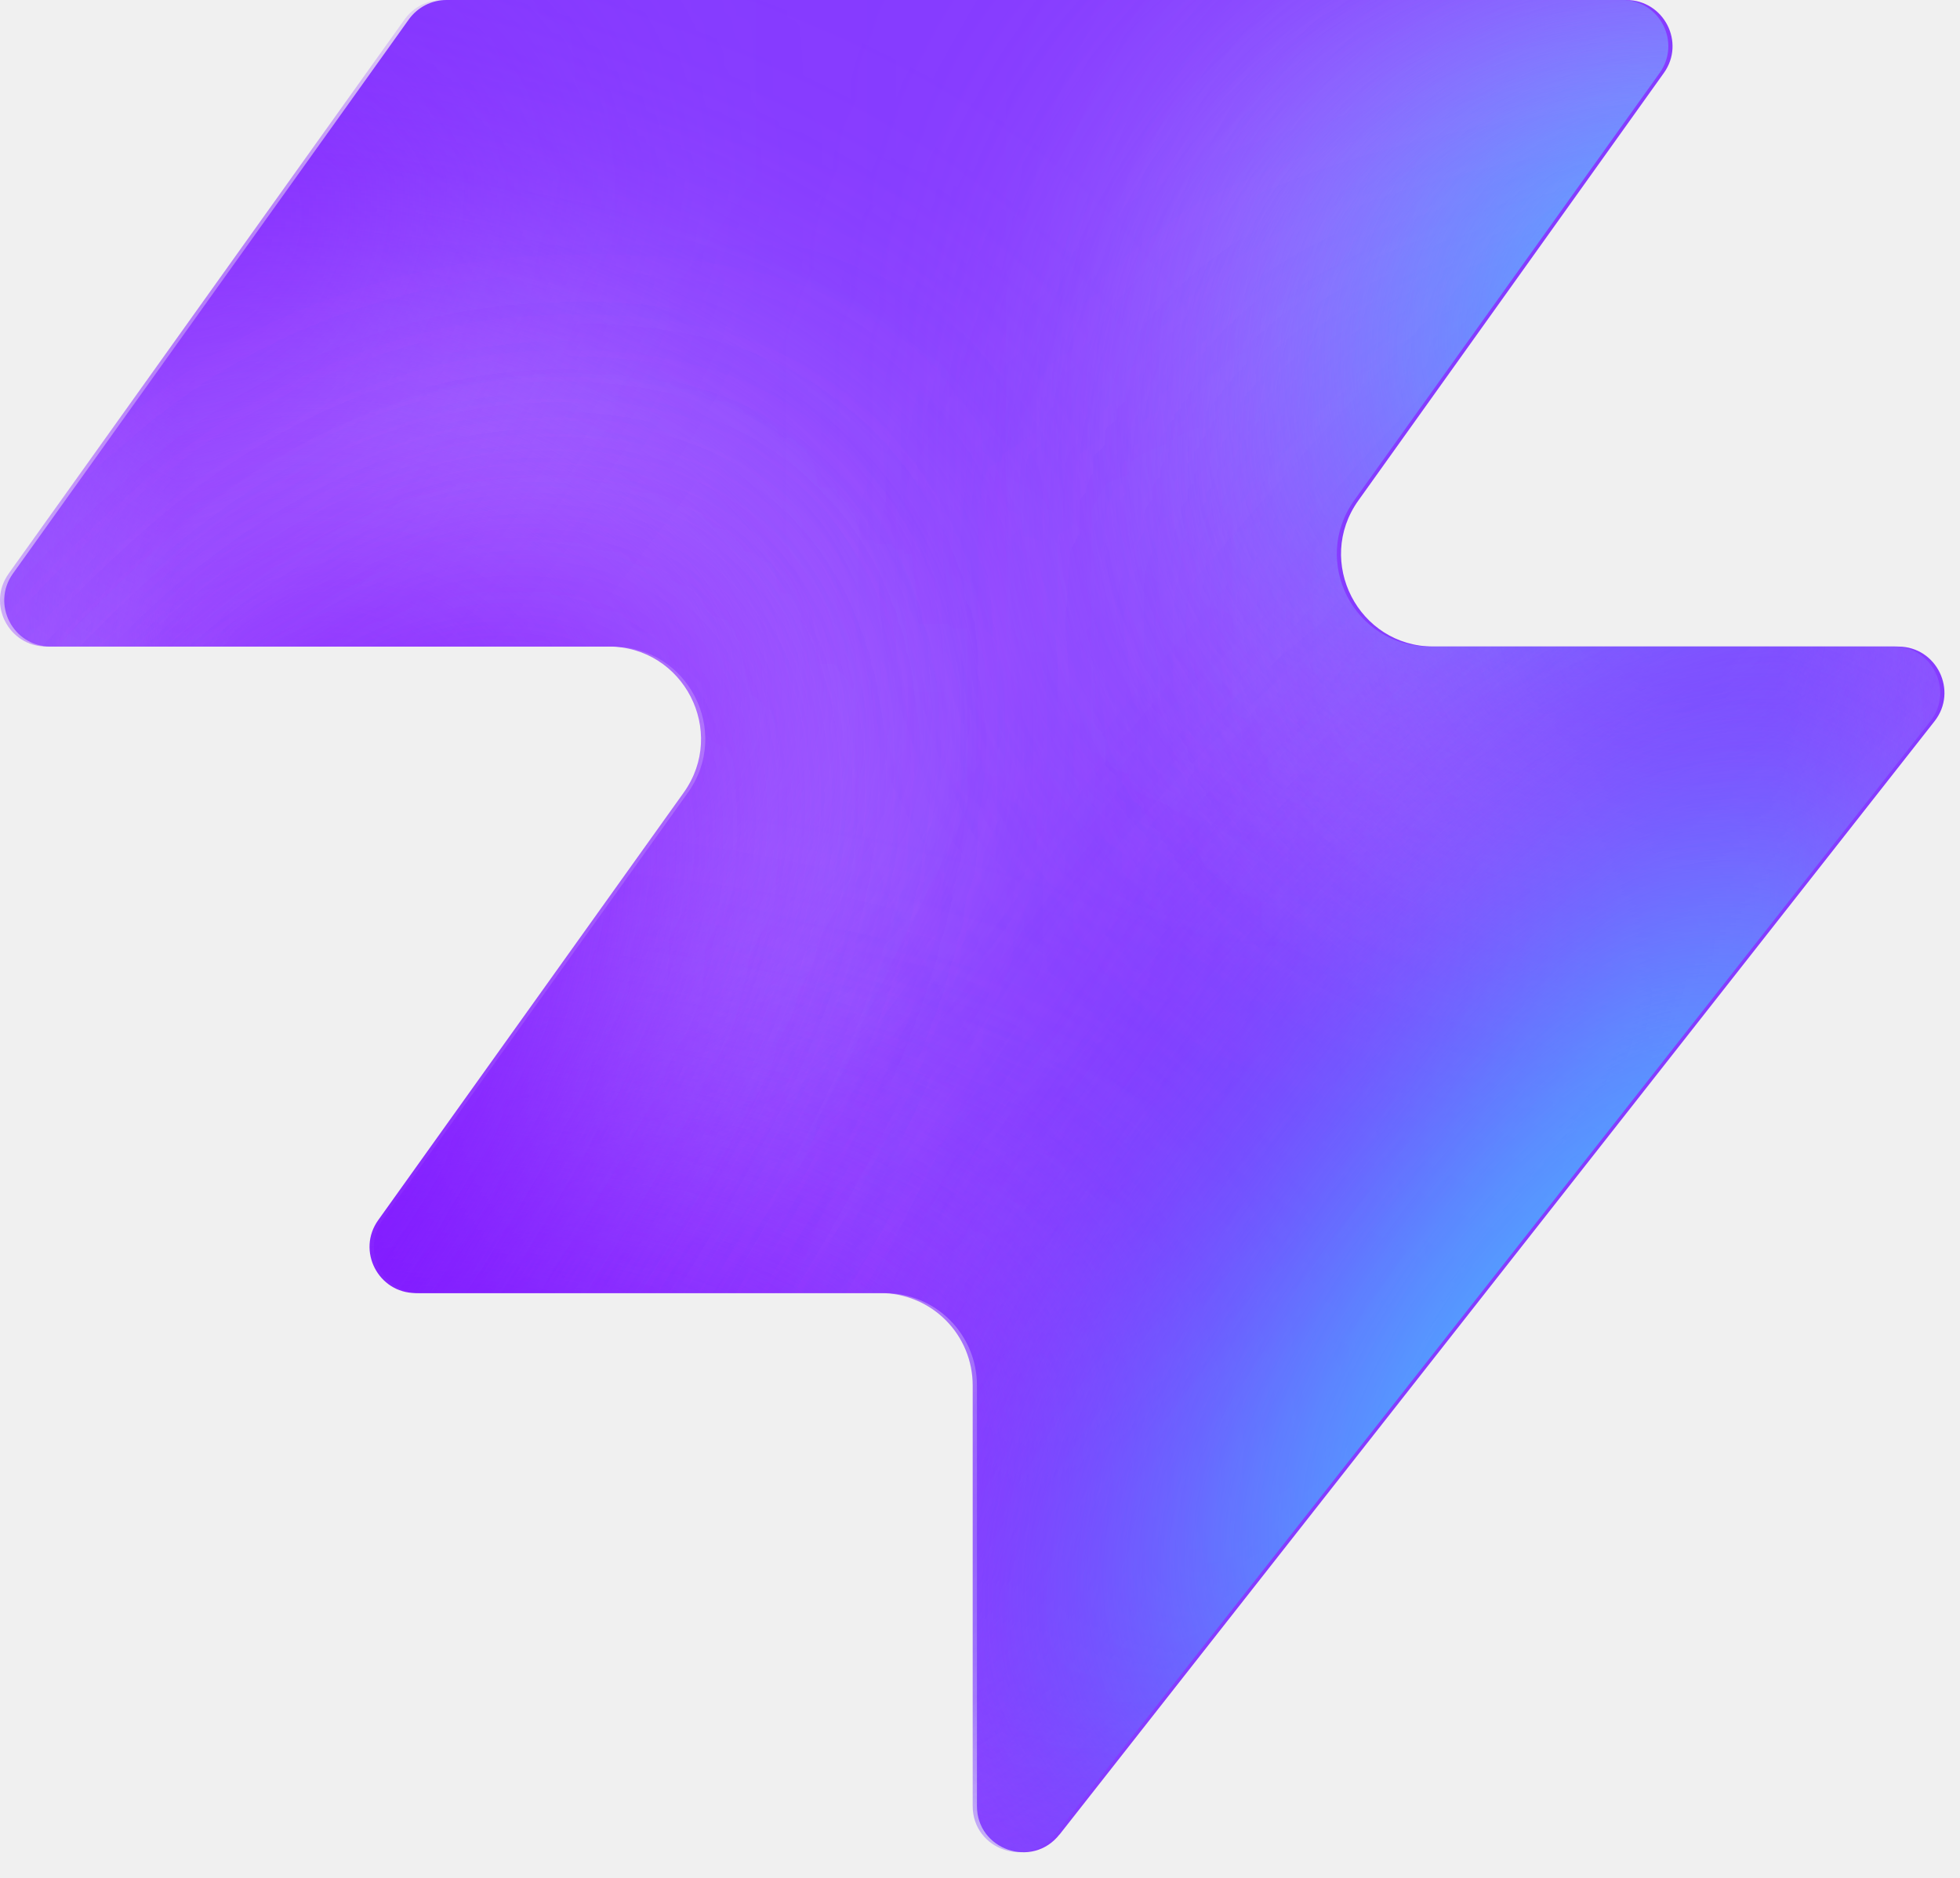
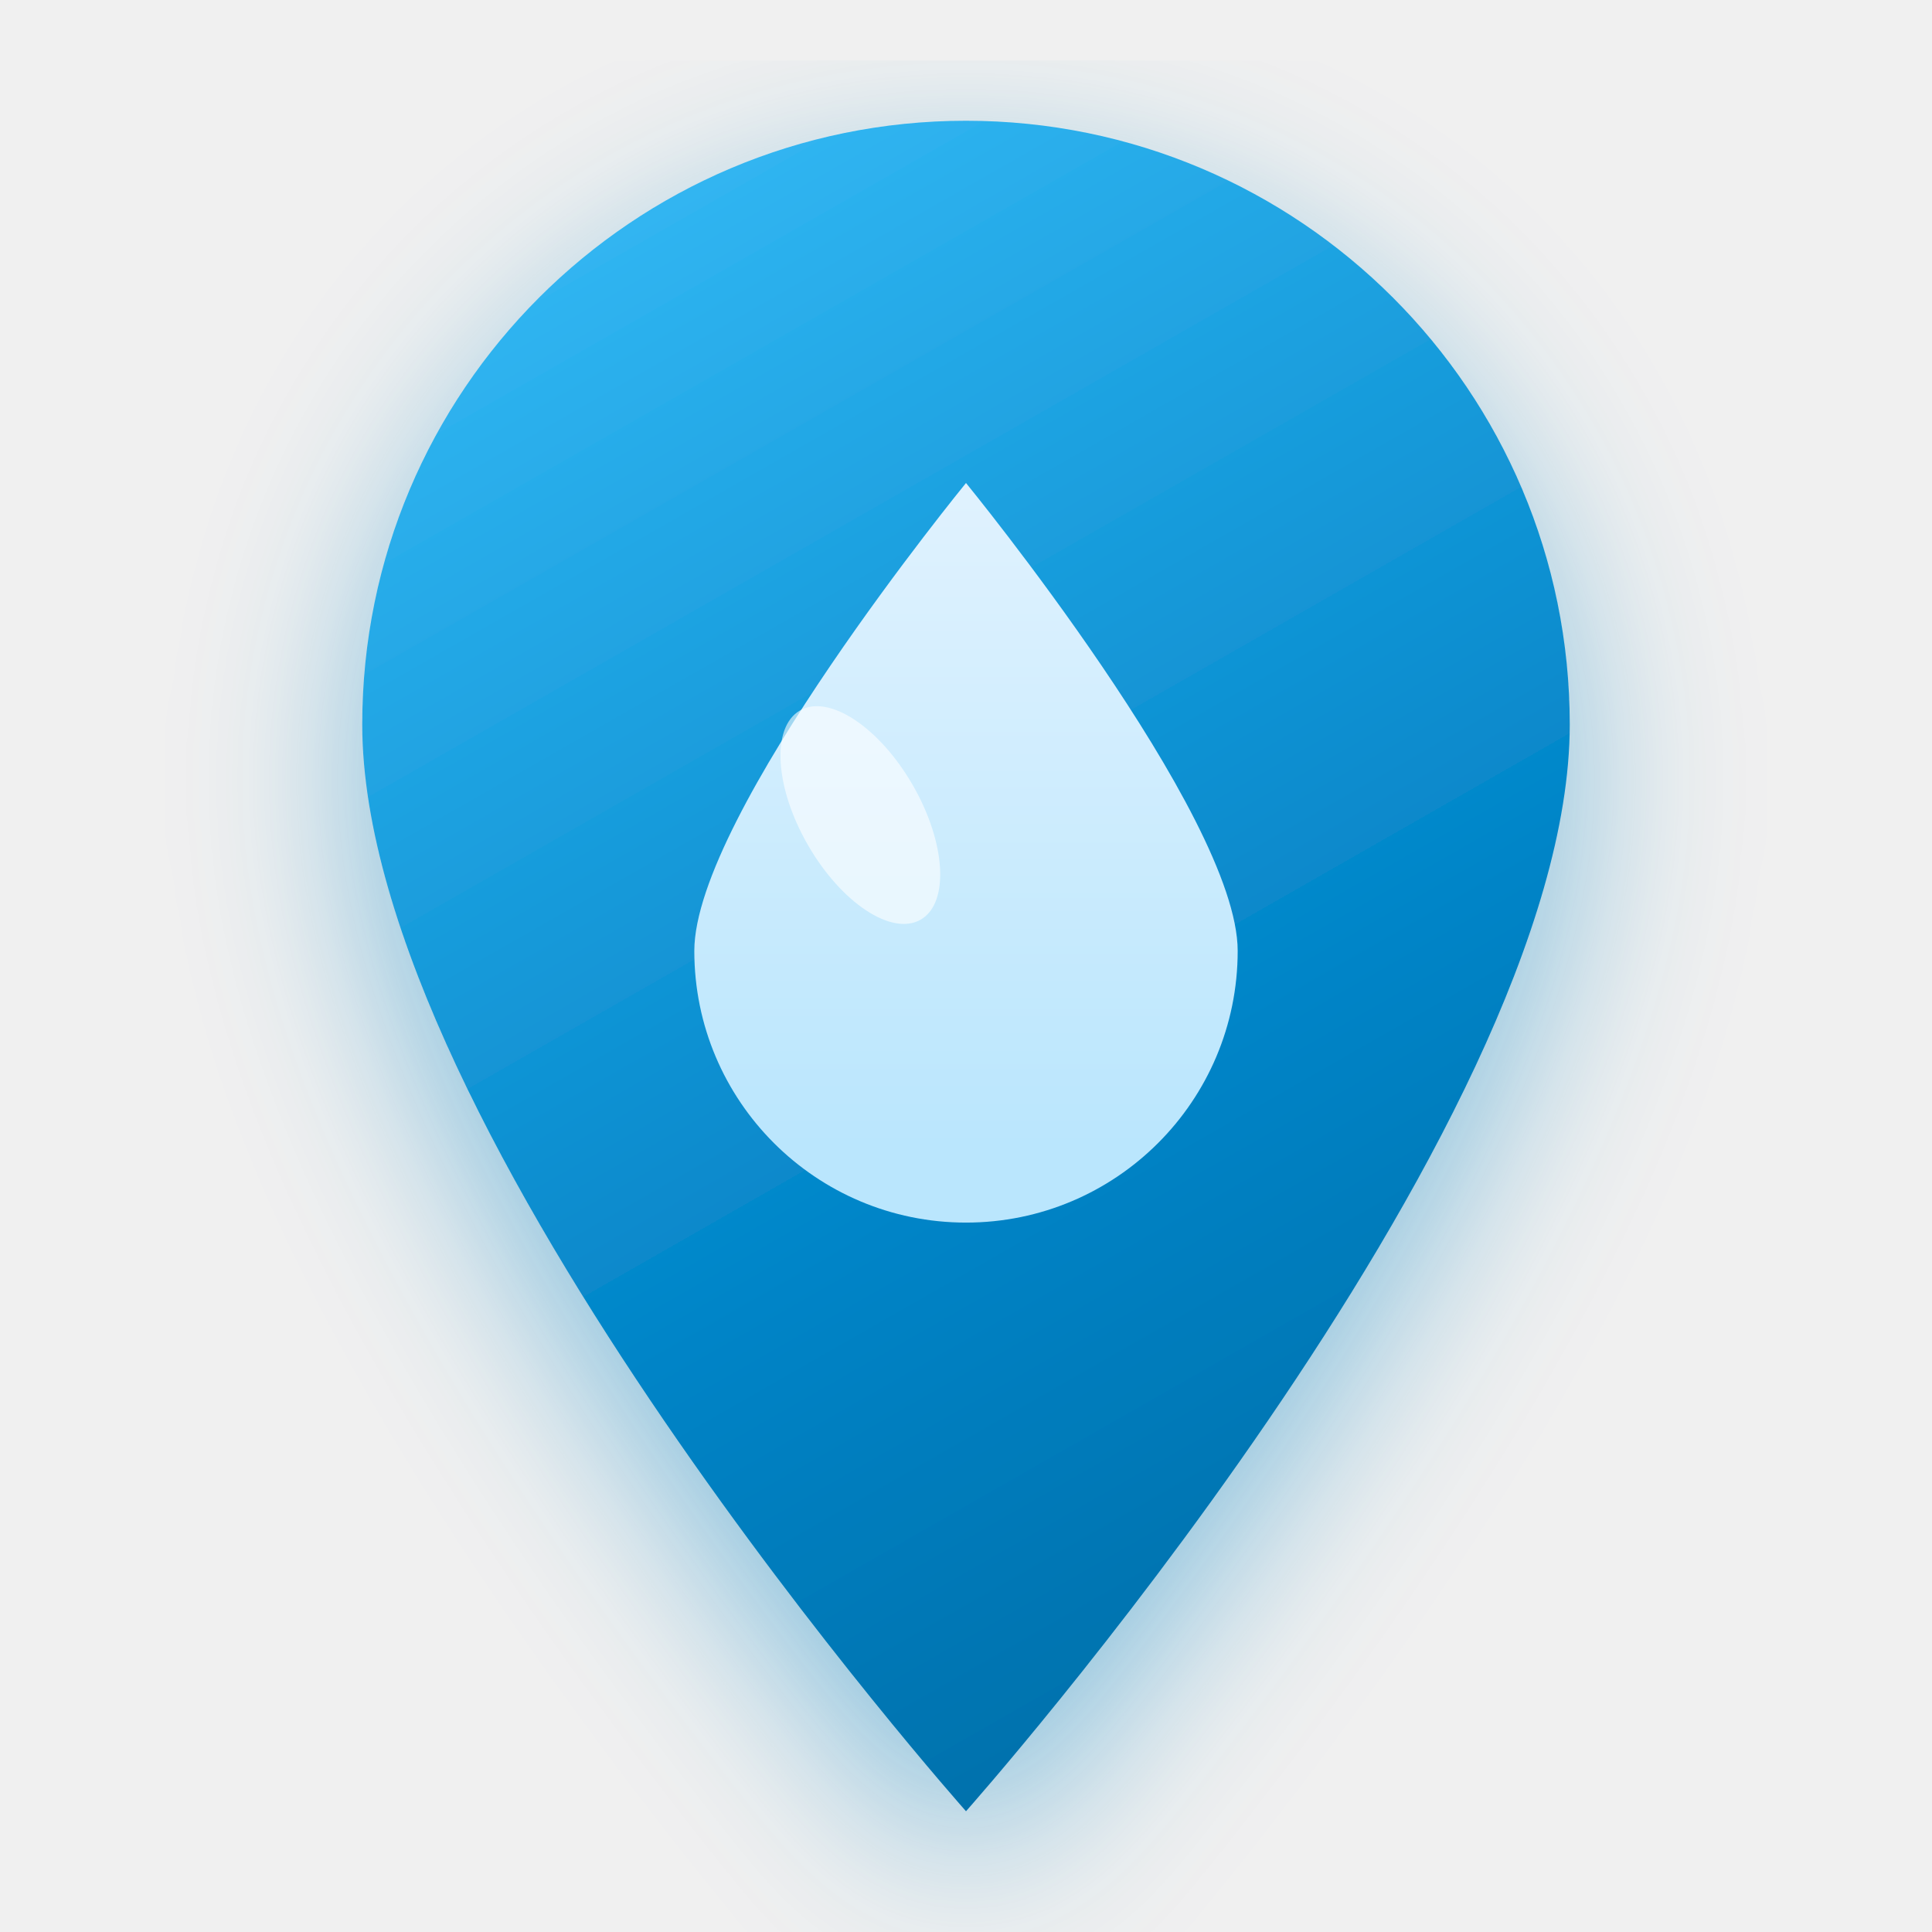
- <svg xmlns="http://www.w3.org/2000/svg" width="48" height="46" fill="none" viewBox="0 0 48 46">
-   <path fill="#863bff" d="M25.946 44.938c-.664.845-2.021.375-2.021-.698V33.937a2.26 2.26 0 0 0-2.262-2.262H10.287c-.92 0-1.456-1.04-.92-1.788l7.48-10.471c1.07-1.497 0-3.578-1.842-3.578H1.237c-.92 0-1.456-1.04-.92-1.788L10.013.474c.214-.297.556-.474.92-.474h28.894c.92 0 1.456 1.04.92 1.788l-7.48 10.471c-1.07 1.498 0 3.579 1.842 3.579h11.377c.943 0 1.473 1.088.89 1.83L25.947 44.94z" style="fill:#863bff;fill:color(display-p3 .525 .23 1);fill-opacity:1" />
-   <mask id="a" width="48" height="46" x="0" y="0" maskUnits="userSpaceOnUse" style="mask-type:alpha">
-     <path fill="#000" d="M25.842 44.938c-.664.844-2.021.375-2.021-.698V33.937a2.26 2.26 0 0 0-2.262-2.262H10.183c-.92 0-1.456-1.04-.92-1.788l7.48-10.471c1.07-1.498 0-3.579-1.842-3.579H1.133c-.92 0-1.456-1.04-.92-1.787L9.91.473c.214-.297.556-.474.92-.474h28.894c.92 0 1.456 1.04.92 1.788l-7.48 10.471c-1.07 1.498 0 3.578 1.842 3.578h11.377c.943 0 1.473 1.088.89 1.832L25.843 44.94z" style="fill:#000;fill-opacity:1" />
-   </mask>
-   <g mask="url(#a)">
-     <g filter="url(#b)">
-       <ellipse cx="5.508" cy="14.704" fill="#ede6ff" rx="5.508" ry="14.704" style="fill:#ede6ff;fill:color(display-p3 .927 .903 1);fill-opacity:1" transform="matrix(.00324 1 1 -.00324 -4.47 31.516)" />
-     </g>
-     <g filter="url(#c)">
-       <ellipse cx="10.399" cy="29.851" fill="#ede6ff" rx="10.399" ry="29.851" style="fill:#ede6ff;fill:color(display-p3 .927 .903 1);fill-opacity:1" transform="matrix(.00324 1 1 -.00324 -39.328 7.883)" />
-     </g>
-     <g filter="url(#d)">
-       <ellipse cx="5.508" cy="30.487" fill="#7e14ff" rx="5.508" ry="30.487" style="fill:#7e14ff;fill:color(display-p3 .492 .077 1);fill-opacity:1" transform="rotate(89.814 -25.913 -14.639)scale(1 -1)" />
-     </g>
-     <g filter="url(#e)">
-       <ellipse cx="5.508" cy="30.599" fill="#7e14ff" rx="5.508" ry="30.599" style="fill:#7e14ff;fill:color(display-p3 .492 .077 1);fill-opacity:1" transform="rotate(89.814 -32.644 -3.334)scale(1 -1)" />
-     </g>
-     <g filter="url(#f)">
-       <ellipse cx="5.508" cy="30.599" fill="#7e14ff" rx="5.508" ry="30.599" style="fill:#7e14ff;fill:color(display-p3 .492 .077 1);fill-opacity:1" transform="matrix(.00324 1 1 -.00324 -34.34 30.47)" />
-     </g>
-     <g filter="url(#g)">
-       <ellipse cx="14.072" cy="22.078" fill="#ede6ff" rx="14.072" ry="22.078" style="fill:#ede6ff;fill:color(display-p3 .927 .903 1);fill-opacity:1" transform="rotate(93.35 24.506 48.493)scale(-1 1)" />
-     </g>
-     <g filter="url(#h)">
-       <ellipse cx="3.47" cy="21.501" fill="#7e14ff" rx="3.47" ry="21.501" style="fill:#7e14ff;fill:color(display-p3 .492 .077 1);fill-opacity:1" transform="rotate(89.009 28.708 47.59)scale(-1 1)" />
-     </g>
-     <g filter="url(#i)">
-       <ellipse cx="3.47" cy="21.501" fill="#7e14ff" rx="3.47" ry="21.501" style="fill:#7e14ff;fill:color(display-p3 .492 .077 1);fill-opacity:1" transform="rotate(89.009 28.708 47.59)scale(-1 1)" />
-     </g>
-     <g filter="url(#j)">
-       <ellipse cx=".387" cy="8.972" fill="#7e14ff" rx="4.407" ry="29.108" style="fill:#7e14ff;fill:color(display-p3 .492 .077 1);fill-opacity:1" transform="rotate(39.51 .387 8.972)" />
-     </g>
-     <g filter="url(#k)">
-       <ellipse cx="47.523" cy="-6.092" fill="#7e14ff" rx="4.407" ry="29.108" style="fill:#7e14ff;fill:color(display-p3 .492 .077 1);fill-opacity:1" transform="rotate(37.892 47.523 -6.092)" />
-     </g>
-     <g filter="url(#l)">
-       <ellipse cx="41.412" cy="6.333" fill="#47bfff" rx="5.971" ry="9.665" style="fill:#47bfff;fill:color(display-p3 .28 .748 1);fill-opacity:1" transform="rotate(37.892 41.412 6.333)" />
-     </g>
-     <g filter="url(#m)">
-       <ellipse cx="-1.879" cy="38.332" fill="#7e14ff" rx="4.407" ry="29.108" style="fill:#7e14ff;fill:color(display-p3 .492 .077 1);fill-opacity:1" transform="rotate(37.892 -1.88 38.332)" />
-     </g>
-     <g filter="url(#n)">
-       <ellipse cx="-1.879" cy="38.332" fill="#7e14ff" rx="4.407" ry="29.108" style="fill:#7e14ff;fill:color(display-p3 .492 .077 1);fill-opacity:1" transform="rotate(37.892 -1.88 38.332)" />
-     </g>
-     <g filter="url(#o)">
-       <ellipse cx="35.651" cy="29.907" fill="#7e14ff" rx="4.407" ry="29.108" style="fill:#7e14ff;fill:color(display-p3 .492 .077 1);fill-opacity:1" transform="rotate(37.892 35.651 29.907)" />
-     </g>
-     <g filter="url(#p)">
-       <ellipse cx="38.418" cy="32.4" fill="#47bfff" rx="5.971" ry="15.297" style="fill:#47bfff;fill:color(display-p3 .28 .748 1);fill-opacity:1" transform="rotate(37.892 38.418 32.4)" />
-     </g>
-   </g>
+ <svg xmlns="http://www.w3.org/2000/svg" viewBox="0 0 64 64" fill="none">
  <defs>
-     <filter id="b" width="60.045" height="41.654" x="-19.77" y="16.149" color-interpolation-filters="sRGB" filterUnits="userSpaceOnUse">
-       <feFlood flood-opacity="0" result="BackgroundImageFix" />
-       <feBlend in="SourceGraphic" in2="BackgroundImageFix" result="shape" />
-       <feGaussianBlur result="effect1_foregroundBlur_2002_17158" stdDeviation="7.659" />
-     </filter>
-     <filter id="c" width="90.34" height="51.437" x="-54.613" y="-7.533" color-interpolation-filters="sRGB" filterUnits="userSpaceOnUse">
-       <feFlood flood-opacity="0" result="BackgroundImageFix" />
-       <feBlend in="SourceGraphic" in2="BackgroundImageFix" result="shape" />
-       <feGaussianBlur result="effect1_foregroundBlur_2002_17158" stdDeviation="7.659" />
-     </filter>
-     <filter id="d" width="79.355" height="29.4" x="-49.64" y="2.03" color-interpolation-filters="sRGB" filterUnits="userSpaceOnUse">
-       <feFlood flood-opacity="0" result="BackgroundImageFix" />
-       <feBlend in="SourceGraphic" in2="BackgroundImageFix" result="shape" />
-       <feGaussianBlur result="effect1_foregroundBlur_2002_17158" stdDeviation="4.596" />
-     </filter>
-     <filter id="e" width="79.579" height="29.4" x="-45.045" y="20.029" color-interpolation-filters="sRGB" filterUnits="userSpaceOnUse">
-       <feFlood flood-opacity="0" result="BackgroundImageFix" />
-       <feBlend in="SourceGraphic" in2="BackgroundImageFix" result="shape" />
-       <feGaussianBlur result="effect1_foregroundBlur_2002_17158" stdDeviation="4.596" />
-     </filter>
-     <filter id="f" width="79.579" height="29.4" x="-43.513" y="21.178" color-interpolation-filters="sRGB" filterUnits="userSpaceOnUse">
-       <feFlood flood-opacity="0" result="BackgroundImageFix" />
-       <feBlend in="SourceGraphic" in2="BackgroundImageFix" result="shape" />
-       <feGaussianBlur result="effect1_foregroundBlur_2002_17158" stdDeviation="4.596" />
-     </filter>
-     <filter id="g" width="74.749" height="58.852" x="15.756" y="-17.901" color-interpolation-filters="sRGB" filterUnits="userSpaceOnUse">
-       <feFlood flood-opacity="0" result="BackgroundImageFix" />
-       <feBlend in="SourceGraphic" in2="BackgroundImageFix" result="shape" />
-       <feGaussianBlur result="effect1_foregroundBlur_2002_17158" stdDeviation="7.659" />
-     </filter>
-     <filter id="h" width="61.377" height="25.362" x="23.548" y="2.284" color-interpolation-filters="sRGB" filterUnits="userSpaceOnUse">
-       <feFlood flood-opacity="0" result="BackgroundImageFix" />
-       <feBlend in="SourceGraphic" in2="BackgroundImageFix" result="shape" />
-       <feGaussianBlur result="effect1_foregroundBlur_2002_17158" stdDeviation="4.596" />
-     </filter>
-     <filter id="i" width="61.377" height="25.362" x="23.548" y="2.284" color-interpolation-filters="sRGB" filterUnits="userSpaceOnUse">
-       <feFlood flood-opacity="0" result="BackgroundImageFix" />
-       <feBlend in="SourceGraphic" in2="BackgroundImageFix" result="shape" />
-       <feGaussianBlur result="effect1_foregroundBlur_2002_17158" stdDeviation="4.596" />
-     </filter>
-     <filter id="j" width="56.045" height="63.649" x="-27.636" y="-22.853" color-interpolation-filters="sRGB" filterUnits="userSpaceOnUse">
-       <feFlood flood-opacity="0" result="BackgroundImageFix" />
-       <feBlend in="SourceGraphic" in2="BackgroundImageFix" result="shape" />
-       <feGaussianBlur result="effect1_foregroundBlur_2002_17158" stdDeviation="4.596" />
-     </filter>
-     <filter id="k" width="54.814" height="64.646" x="20.116" y="-38.415" color-interpolation-filters="sRGB" filterUnits="userSpaceOnUse">
-       <feFlood flood-opacity="0" result="BackgroundImageFix" />
-       <feBlend in="SourceGraphic" in2="BackgroundImageFix" result="shape" />
-       <feGaussianBlur result="effect1_foregroundBlur_2002_17158" stdDeviation="4.596" />
-     </filter>
-     <filter id="l" width="33.541" height="35.313" x="24.641" y="-11.323" color-interpolation-filters="sRGB" filterUnits="userSpaceOnUse">
-       <feFlood flood-opacity="0" result="BackgroundImageFix" />
-       <feBlend in="SourceGraphic" in2="BackgroundImageFix" result="shape" />
-       <feGaussianBlur result="effect1_foregroundBlur_2002_17158" stdDeviation="4.596" />
-     </filter>
-     <filter id="m" width="54.814" height="64.646" x="-29.286" y="6.009" color-interpolation-filters="sRGB" filterUnits="userSpaceOnUse">
-       <feFlood flood-opacity="0" result="BackgroundImageFix" />
-       <feBlend in="SourceGraphic" in2="BackgroundImageFix" result="shape" />
-       <feGaussianBlur result="effect1_foregroundBlur_2002_17158" stdDeviation="4.596" />
-     </filter>
-     <filter id="n" width="54.814" height="64.646" x="-29.286" y="6.009" color-interpolation-filters="sRGB" filterUnits="userSpaceOnUse">
-       <feFlood flood-opacity="0" result="BackgroundImageFix" />
-       <feBlend in="SourceGraphic" in2="BackgroundImageFix" result="shape" />
-       <feGaussianBlur result="effect1_foregroundBlur_2002_17158" stdDeviation="4.596" />
-     </filter>
-     <filter id="o" width="54.814" height="64.646" x="8.244" y="-2.416" color-interpolation-filters="sRGB" filterUnits="userSpaceOnUse">
-       <feFlood flood-opacity="0" result="BackgroundImageFix" />
-       <feBlend in="SourceGraphic" in2="BackgroundImageFix" result="shape" />
-       <feGaussianBlur result="effect1_foregroundBlur_2002_17158" stdDeviation="4.596" />
-     </filter>
-     <filter id="p" width="39.409" height="43.623" x="18.713" y="10.588" color-interpolation-filters="sRGB" filterUnits="userSpaceOnUse">
-       <feFlood flood-opacity="0" result="BackgroundImageFix" />
-       <feBlend in="SourceGraphic" in2="BackgroundImageFix" result="shape" />
-       <feGaussianBlur result="effect1_foregroundBlur_2002_17158" stdDeviation="4.596" />
+     <linearGradient id="pinGrad" x1="16" y1="4" x2="48" y2="60" gradientUnits="userSpaceOnUse">
+       <stop offset="0%" stop-color="#38bdf8" />
+       <stop offset="60%" stop-color="#0284c7" />
+       <stop offset="100%" stop-color="#0369a1" />
+     </linearGradient>
+     <linearGradient id="dropGrad" x1="32" y1="16" x2="32" y2="38" gradientUnits="userSpaceOnUse">
+       <stop offset="0%" stop-color="#e0f2fe" />
+       <stop offset="100%" stop-color="#bae6fd" />
+     </linearGradient>
+     <filter id="glow" x="0" y="0" width="64" height="64" filterUnits="userSpaceOnUse">
+       <feDropShadow dx="0" dy="2" stdDeviation="3" flood-color="#0284c7" flood-opacity="0.45" />
    </filter>
  </defs>
+   <path d="M32 4C20.954 4 12 12.954 12 24C12 37.5 32 60 32 60C32 60 52 37.5 52 24C52 12.954 43.046 4 32 4Z" fill="url(#pinGrad)" filter="url(#glow)" />
+   <path d="M32 16C32 16 23 27 23 31.5C23 36.471 27.029 40.5 32 40.5C36.971 40.5 41 36.471 41 31.5C41 27 32 16 32 16Z" fill="url(#dropGrad)" />
+   <ellipse cx="28.5" cy="27" rx="2" ry="4" transform="rotate(-30 28.5 27)" fill="#ffffff" opacity="0.6" />
</svg>
